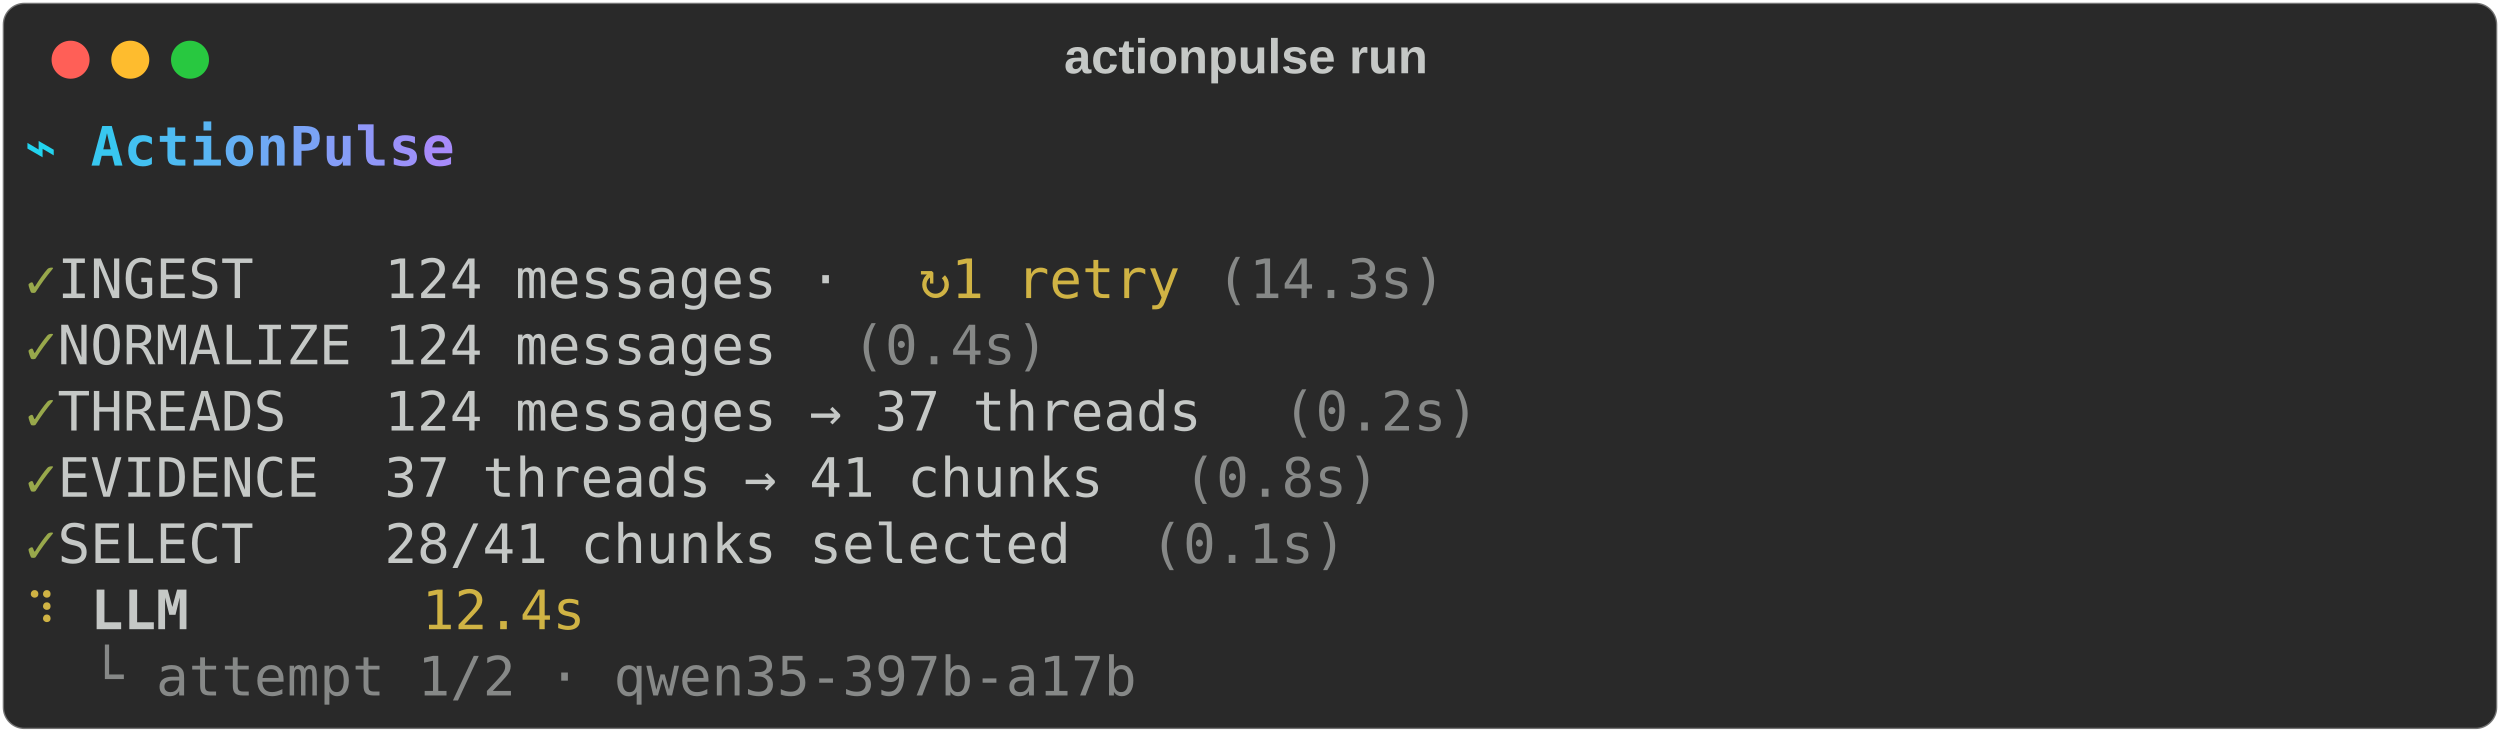
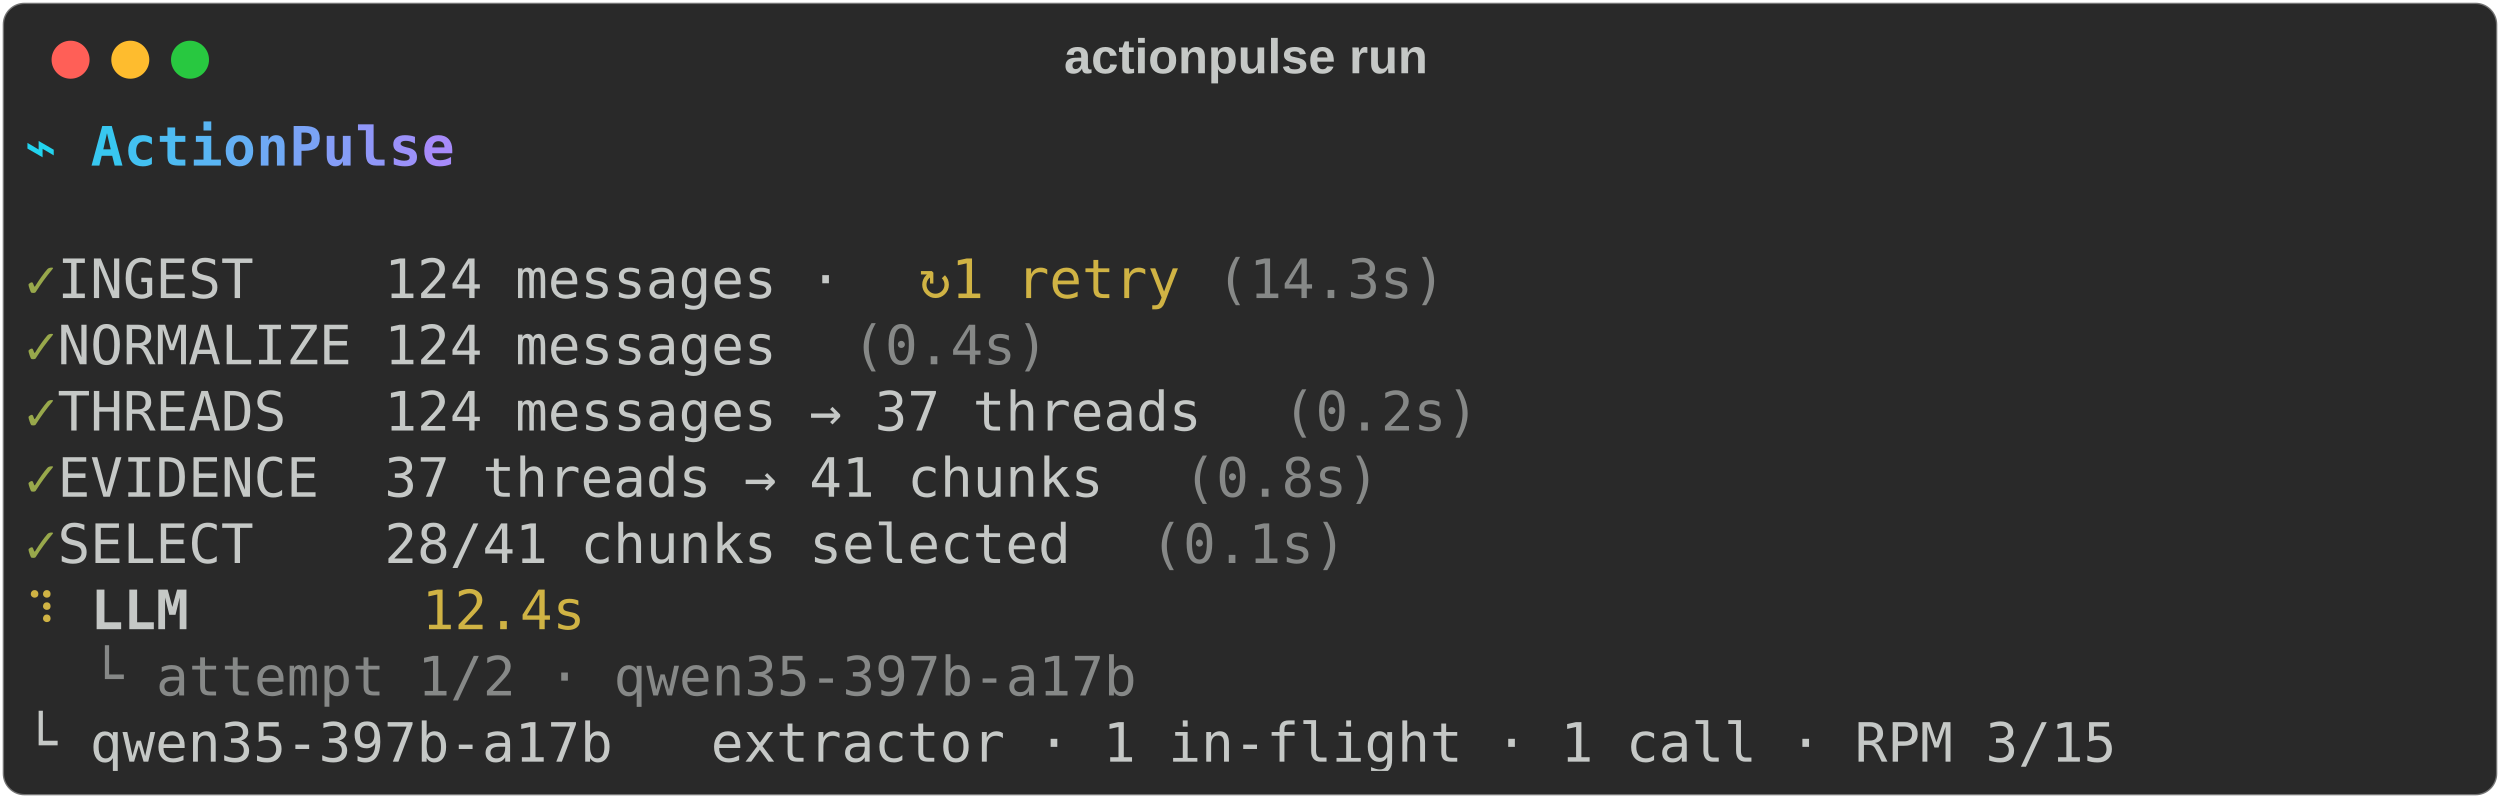
- <svg xmlns="http://www.w3.org/2000/svg" class="rich-terminal" viewBox="0 0 921 269.6">
+ <svg xmlns="http://www.w3.org/2000/svg" class="rich-terminal" viewBox="0 0 921 294.0">
  <style>

    @font-face {
        font-family: "Fira Code";
        src: local("FiraCode-Regular"),
                url("https://cdnjs.cloudflare.com/ajax/libs/firacode/6.2.0/woff2/FiraCode-Regular.woff2") format("woff2"),
                url("https://cdnjs.cloudflare.com/ajax/libs/firacode/6.2.0/woff/FiraCode-Regular.woff") format("woff");
        font-style: normal;
        font-weight: 400;
    }
    @font-face {
        font-family: "Fira Code";
        src: local("FiraCode-Bold"),
                url("https://cdnjs.cloudflare.com/ajax/libs/firacode/6.2.0/woff2/FiraCode-Bold.woff2") format("woff2"),
                url("https://cdnjs.cloudflare.com/ajax/libs/firacode/6.2.0/woff/FiraCode-Bold.woff") format("woff");
        font-style: bold;
        font-weight: 700;
    }

-     .terminal-381083472-matrix {
+     .terminal-2838363923-matrix {
        font-family: Fira Code, monospace;
        font-size: 20px;
        line-height: 24.4px;
        font-variant-east-asian: full-width;
    }

-     .terminal-381083472-title {
+     .terminal-2838363923-title {
        font-size: 18px;
        font-weight: bold;
        font-family: arial;
    }

-     .terminal-381083472-r1 { fill: #22d3ee;font-weight: bold }
- .terminal-381083472-r2 { fill: #2dcdef;font-weight: bold }
- .terminal-381083472-r3 { fill: #38c7f0;font-weight: bold }
- .terminal-381083472-r4 { fill: #43c1f1;font-weight: bold }
- .terminal-381083472-r5 { fill: #4ebbf2;font-weight: bold }
- .terminal-381083472-r6 { fill: #59b5f3;font-weight: bold }
- .terminal-381083472-r7 { fill: #64aff4;font-weight: bold }
- .terminal-381083472-r8 { fill: #6fa9f5;font-weight: bold }
- .terminal-381083472-r9 { fill: #7aa3f6;font-weight: bold }
- .terminal-381083472-r10 { fill: #859df7;font-weight: bold }
- .terminal-381083472-r11 { fill: #9097f8;font-weight: bold }
- .terminal-381083472-r12 { fill: #9b91f9;font-weight: bold }
- .terminal-381083472-r13 { fill: #a78bfa;font-weight: bold }
- .terminal-381083472-r14 { fill: #c5c8c6 }
- .terminal-381083472-r15 { fill: #98a84b }
- .terminal-381083472-r16 { fill: #d0b344 }
- .terminal-381083472-r17 { fill: #868887 }
- .terminal-381083472-r18 { fill: #c5c8c6;font-weight: bold }
+     .terminal-2838363923-r1 { fill: #22d3ee;font-weight: bold }
+ .terminal-2838363923-r2 { fill: #2dcdef;font-weight: bold }
+ .terminal-2838363923-r3 { fill: #38c7f0;font-weight: bold }
+ .terminal-2838363923-r4 { fill: #43c1f1;font-weight: bold }
+ .terminal-2838363923-r5 { fill: #4ebbf2;font-weight: bold }
+ .terminal-2838363923-r6 { fill: #59b5f3;font-weight: bold }
+ .terminal-2838363923-r7 { fill: #64aff4;font-weight: bold }
+ .terminal-2838363923-r8 { fill: #6fa9f5;font-weight: bold }
+ .terminal-2838363923-r9 { fill: #7aa3f6;font-weight: bold }
+ .terminal-2838363923-r10 { fill: #859df7;font-weight: bold }
+ .terminal-2838363923-r11 { fill: #9097f8;font-weight: bold }
+ .terminal-2838363923-r12 { fill: #9b91f9;font-weight: bold }
+ .terminal-2838363923-r13 { fill: #a78bfa;font-weight: bold }
+ .terminal-2838363923-r14 { fill: #c5c8c6 }
+ .terminal-2838363923-r15 { fill: #98a84b }
+ .terminal-2838363923-r16 { fill: #d0b344 }
+ .terminal-2838363923-r17 { fill: #868887 }
+ .terminal-2838363923-r18 { fill: #c5c8c6;font-weight: bold }
    </style>
  <defs>
-     <clipPath id="terminal-381083472-clip-terminal">
-       <rect x="0" y="0" width="901.8" height="218.6" />
+     <clipPath id="terminal-2838363923-clip-terminal">
+       <rect x="0" y="0" width="901.8" height="243.0" />
    </clipPath>
-     <clipPath id="terminal-381083472-line-0">
+     <clipPath id="terminal-2838363923-line-0">
      <rect x="0" y="1.5" width="902.8" height="24.65" />
    </clipPath>
-     <clipPath id="terminal-381083472-line-1">
+     <clipPath id="terminal-2838363923-line-1">
      <rect x="0" y="25.9" width="902.8" height="24.65" />
    </clipPath>
-     <clipPath id="terminal-381083472-line-2">
+     <clipPath id="terminal-2838363923-line-2">
      <rect x="0" y="50.3" width="902.8" height="24.65" />
    </clipPath>
-     <clipPath id="terminal-381083472-line-3">
+     <clipPath id="terminal-2838363923-line-3">
      <rect x="0" y="74.7" width="902.8" height="24.65" />
    </clipPath>
-     <clipPath id="terminal-381083472-line-4">
+     <clipPath id="terminal-2838363923-line-4">
      <rect x="0" y="99.1" width="902.8" height="24.65" />
    </clipPath>
-     <clipPath id="terminal-381083472-line-5">
+     <clipPath id="terminal-2838363923-line-5">
      <rect x="0" y="123.5" width="902.8" height="24.65" />
    </clipPath>
-     <clipPath id="terminal-381083472-line-6">
+     <clipPath id="terminal-2838363923-line-6">
      <rect x="0" y="147.9" width="902.8" height="24.65" />
    </clipPath>
-     <clipPath id="terminal-381083472-line-7">
+     <clipPath id="terminal-2838363923-line-7">
      <rect x="0" y="172.3" width="902.8" height="24.65" />
    </clipPath>
+     <clipPath id="terminal-2838363923-line-8">
+       <rect x="0" y="196.7" width="902.8" height="24.65" />
+     </clipPath>
  </defs>
-   <rect fill="#292929" stroke="rgba(255,255,255,0.35)" stroke-width="1" x="1" y="1" width="919" height="267.6" rx="8" />
-   <text class="terminal-381083472-title" fill="#c5c8c6" text-anchor="middle" x="459" y="27">actionpulse run</text>
+   <rect fill="#292929" stroke="rgba(255,255,255,0.35)" stroke-width="1" x="1" y="1" width="919" height="292" rx="8" />
+   <text class="terminal-2838363923-title" fill="#c5c8c6" text-anchor="middle" x="459" y="27">actionpulse run</text>
  <g transform="translate(26,22)">
    <circle cx="0" cy="0" r="7" fill="#ff5f57" />
    <circle cx="22" cy="0" r="7" fill="#febc2e" />
    <circle cx="44" cy="0" r="7" fill="#28c840" />
  </g>
-   <g transform="translate(9, 41)" clip-path="url(#terminal-381083472-clip-terminal)">
-     <g class="terminal-381083472-matrix">
-       <text class="terminal-381083472-r1" x="0" y="20" textLength="12.2" clip-path="url(#terminal-381083472-line-0)">⌁</text>
-       <text class="terminal-381083472-r3" x="24.4" y="20" textLength="12.2" clip-path="url(#terminal-381083472-line-0)">A</text>
-       <text class="terminal-381083472-r4" x="36.6" y="20" textLength="12.2" clip-path="url(#terminal-381083472-line-0)">c</text>
-       <text class="terminal-381083472-r5" x="48.8" y="20" textLength="12.2" clip-path="url(#terminal-381083472-line-0)">t</text>
-       <text class="terminal-381083472-r6" x="61" y="20" textLength="12.2" clip-path="url(#terminal-381083472-line-0)">i</text>
-       <text class="terminal-381083472-r7" x="73.2" y="20" textLength="12.2" clip-path="url(#terminal-381083472-line-0)">o</text>
-       <text class="terminal-381083472-r8" x="85.4" y="20" textLength="12.2" clip-path="url(#terminal-381083472-line-0)">n</text>
-       <text class="terminal-381083472-r9" x="97.6" y="20" textLength="12.2" clip-path="url(#terminal-381083472-line-0)">P</text>
-       <text class="terminal-381083472-r10" x="109.8" y="20" textLength="12.2" clip-path="url(#terminal-381083472-line-0)">u</text>
-       <text class="terminal-381083472-r11" x="122" y="20" textLength="12.2" clip-path="url(#terminal-381083472-line-0)">l</text>
-       <text class="terminal-381083472-r12" x="134.2" y="20" textLength="12.2" clip-path="url(#terminal-381083472-line-0)">s</text>
-       <text class="terminal-381083472-r13" x="146.4" y="20" textLength="12.2" clip-path="url(#terminal-381083472-line-0)">e</text>
-       <text class="terminal-381083472-r14" x="902.8" y="20" textLength="12.2" clip-path="url(#terminal-381083472-line-0)">
+   <g transform="translate(9, 41)" clip-path="url(#terminal-2838363923-clip-terminal)">
+     <g class="terminal-2838363923-matrix">
+       <text class="terminal-2838363923-r1" x="0" y="20" textLength="12.2" clip-path="url(#terminal-2838363923-line-0)">⌁</text>
+       <text class="terminal-2838363923-r3" x="24.4" y="20" textLength="12.2" clip-path="url(#terminal-2838363923-line-0)">A</text>
+       <text class="terminal-2838363923-r4" x="36.6" y="20" textLength="12.2" clip-path="url(#terminal-2838363923-line-0)">c</text>
+       <text class="terminal-2838363923-r5" x="48.8" y="20" textLength="12.2" clip-path="url(#terminal-2838363923-line-0)">t</text>
+       <text class="terminal-2838363923-r6" x="61" y="20" textLength="12.2" clip-path="url(#terminal-2838363923-line-0)">i</text>
+       <text class="terminal-2838363923-r7" x="73.2" y="20" textLength="12.2" clip-path="url(#terminal-2838363923-line-0)">o</text>
+       <text class="terminal-2838363923-r8" x="85.4" y="20" textLength="12.2" clip-path="url(#terminal-2838363923-line-0)">n</text>
+       <text class="terminal-2838363923-r9" x="97.6" y="20" textLength="12.2" clip-path="url(#terminal-2838363923-line-0)">P</text>
+       <text class="terminal-2838363923-r10" x="109.8" y="20" textLength="12.2" clip-path="url(#terminal-2838363923-line-0)">u</text>
+       <text class="terminal-2838363923-r11" x="122" y="20" textLength="12.2" clip-path="url(#terminal-2838363923-line-0)">l</text>
+       <text class="terminal-2838363923-r12" x="134.2" y="20" textLength="12.2" clip-path="url(#terminal-2838363923-line-0)">s</text>
+       <text class="terminal-2838363923-r13" x="146.4" y="20" textLength="12.2" clip-path="url(#terminal-2838363923-line-0)">e</text>
+       <text class="terminal-2838363923-r14" x="902.8" y="20" textLength="12.2" clip-path="url(#terminal-2838363923-line-0)">
</text>
-       <text class="terminal-381083472-r14" x="902.8" y="44.4" textLength="12.2" clip-path="url(#terminal-381083472-line-1)">
+       <text class="terminal-2838363923-r14" x="902.8" y="44.4" textLength="12.2" clip-path="url(#terminal-2838363923-line-1)">
</text>
-       <text class="terminal-381083472-r15" x="0" y="68.8" textLength="12.2" clip-path="url(#terminal-381083472-line-2)">✓</text>
-       <text class="terminal-381083472-r14" x="12.2" y="68.8" textLength="317.2" clip-path="url(#terminal-381083472-line-2)"> INGEST    124 messages · </text>
-       <text class="terminal-381083472-r16" x="329.4" y="68.8" textLength="97.6" clip-path="url(#terminal-381083472-line-2)">↻1 retry</text>
-       <text class="terminal-381083472-r17" x="439.2" y="68.8" textLength="85.4" clip-path="url(#terminal-381083472-line-2)">(14.3s)</text>
-       <text class="terminal-381083472-r14" x="902.8" y="68.8" textLength="12.2" clip-path="url(#terminal-381083472-line-2)">
+       <text class="terminal-2838363923-r15" x="0" y="68.8" textLength="12.2" clip-path="url(#terminal-2838363923-line-2)">✓</text>
+       <text class="terminal-2838363923-r14" x="12.2" y="68.8" textLength="317.2" clip-path="url(#terminal-2838363923-line-2)"> INGEST    124 messages · </text>
+       <text class="terminal-2838363923-r16" x="329.4" y="68.8" textLength="97.6" clip-path="url(#terminal-2838363923-line-2)">↻1 retry</text>
+       <text class="terminal-2838363923-r17" x="439.2" y="68.8" textLength="85.4" clip-path="url(#terminal-2838363923-line-2)">(14.3s)</text>
+       <text class="terminal-2838363923-r14" x="902.8" y="68.8" textLength="12.2" clip-path="url(#terminal-2838363923-line-2)">
</text>
-       <text class="terminal-381083472-r15" x="0" y="93.2" textLength="12.2" clip-path="url(#terminal-381083472-line-3)">✓</text>
-       <text class="terminal-381083472-r14" x="12.2" y="93.2" textLength="292.8" clip-path="url(#terminal-381083472-line-3)"> NORMALIZE 124 messages </text>
-       <text class="terminal-381083472-r17" x="305" y="93.2" textLength="73.2" clip-path="url(#terminal-381083472-line-3)">(0.4s)</text>
-       <text class="terminal-381083472-r14" x="902.8" y="93.2" textLength="12.2" clip-path="url(#terminal-381083472-line-3)">
+       <text class="terminal-2838363923-r15" x="0" y="93.2" textLength="12.2" clip-path="url(#terminal-2838363923-line-3)">✓</text>
+       <text class="terminal-2838363923-r14" x="12.2" y="93.2" textLength="292.8" clip-path="url(#terminal-2838363923-line-3)"> NORMALIZE 124 messages </text>
+       <text class="terminal-2838363923-r17" x="305" y="93.2" textLength="73.2" clip-path="url(#terminal-2838363923-line-3)">(0.4s)</text>
+       <text class="terminal-2838363923-r14" x="902.8" y="93.2" textLength="12.2" clip-path="url(#terminal-2838363923-line-3)">
</text>
-       <text class="terminal-381083472-r15" x="0" y="117.6" textLength="12.2" clip-path="url(#terminal-381083472-line-4)">✓</text>
-       <text class="terminal-381083472-r14" x="12.2" y="117.6" textLength="451.4" clip-path="url(#terminal-381083472-line-4)"> THREADS   124 messages → 37 threads </text>
-       <text class="terminal-381083472-r17" x="463.6" y="117.6" textLength="73.2" clip-path="url(#terminal-381083472-line-4)">(0.2s)</text>
-       <text class="terminal-381083472-r14" x="902.8" y="117.6" textLength="12.2" clip-path="url(#terminal-381083472-line-4)">
+       <text class="terminal-2838363923-r15" x="0" y="117.6" textLength="12.2" clip-path="url(#terminal-2838363923-line-4)">✓</text>
+       <text class="terminal-2838363923-r14" x="12.2" y="117.6" textLength="451.4" clip-path="url(#terminal-2838363923-line-4)"> THREADS   124 messages → 37 threads </text>
+       <text class="terminal-2838363923-r17" x="463.6" y="117.6" textLength="73.2" clip-path="url(#terminal-2838363923-line-4)">(0.2s)</text>
+       <text class="terminal-2838363923-r14" x="902.8" y="117.6" textLength="12.2" clip-path="url(#terminal-2838363923-line-4)">
</text>
-       <text class="terminal-381083472-r15" x="0" y="142" textLength="12.2" clip-path="url(#terminal-381083472-line-5)">✓</text>
-       <text class="terminal-381083472-r14" x="12.2" y="142" textLength="414.8" clip-path="url(#terminal-381083472-line-5)"> EVIDENCE  37 threads → 41 chunks </text>
-       <text class="terminal-381083472-r17" x="427" y="142" textLength="73.2" clip-path="url(#terminal-381083472-line-5)">(0.8s)</text>
-       <text class="terminal-381083472-r14" x="902.8" y="142" textLength="12.2" clip-path="url(#terminal-381083472-line-5)">
+       <text class="terminal-2838363923-r15" x="0" y="142" textLength="12.2" clip-path="url(#terminal-2838363923-line-5)">✓</text>
+       <text class="terminal-2838363923-r14" x="12.2" y="142" textLength="414.8" clip-path="url(#terminal-2838363923-line-5)"> EVIDENCE  37 threads → 41 chunks </text>
+       <text class="terminal-2838363923-r17" x="427" y="142" textLength="73.2" clip-path="url(#terminal-2838363923-line-5)">(0.8s)</text>
+       <text class="terminal-2838363923-r14" x="902.8" y="142" textLength="12.2" clip-path="url(#terminal-2838363923-line-5)">
</text>
-       <text class="terminal-381083472-r15" x="0" y="166.4" textLength="12.2" clip-path="url(#terminal-381083472-line-6)">✓</text>
-       <text class="terminal-381083472-r14" x="12.2" y="166.4" textLength="402.6" clip-path="url(#terminal-381083472-line-6)"> SELECT    28/41 chunks selected </text>
-       <text class="terminal-381083472-r17" x="414.8" y="166.4" textLength="73.2" clip-path="url(#terminal-381083472-line-6)">(0.1s)</text>
-       <text class="terminal-381083472-r14" x="902.8" y="166.4" textLength="12.2" clip-path="url(#terminal-381083472-line-6)">
+       <text class="terminal-2838363923-r15" x="0" y="166.4" textLength="12.2" clip-path="url(#terminal-2838363923-line-6)">✓</text>
+       <text class="terminal-2838363923-r14" x="12.2" y="166.4" textLength="402.6" clip-path="url(#terminal-2838363923-line-6)"> SELECT    28/41 chunks selected </text>
+       <text class="terminal-2838363923-r17" x="414.8" y="166.4" textLength="73.2" clip-path="url(#terminal-2838363923-line-6)">(0.1s)</text>
+       <text class="terminal-2838363923-r14" x="902.8" y="166.4" textLength="12.2" clip-path="url(#terminal-2838363923-line-6)">
</text>
-       <text class="terminal-381083472-r16" x="0" y="190.8" textLength="12.2" clip-path="url(#terminal-381083472-line-7)">⠹</text>
-       <text class="terminal-381083472-r18" x="24.4" y="190.8" textLength="109.8" clip-path="url(#terminal-381083472-line-7)">LLM      </text>
-       <text class="terminal-381083472-r16" x="146.4" y="190.8" textLength="61" clip-path="url(#terminal-381083472-line-7)">12.4s</text>
-       <text class="terminal-381083472-r14" x="902.8" y="190.8" textLength="12.2" clip-path="url(#terminal-381083472-line-7)">
+       <text class="terminal-2838363923-r16" x="0" y="190.8" textLength="12.2" clip-path="url(#terminal-2838363923-line-7)">⠹</text>
+       <text class="terminal-2838363923-r18" x="24.4" y="190.8" textLength="109.8" clip-path="url(#terminal-2838363923-line-7)">LLM      </text>
+       <text class="terminal-2838363923-r16" x="146.4" y="190.8" textLength="61" clip-path="url(#terminal-2838363923-line-7)">12.4s</text>
+       <text class="terminal-2838363923-r14" x="902.8" y="190.8" textLength="12.2" clip-path="url(#terminal-2838363923-line-7)">
</text>
-       <text class="terminal-381083472-r17" x="24.4" y="215.2" textLength="390.4" clip-path="url(#terminal-381083472-line-8)">└ attempt 1/2 · qwen35-397b-a17b</text>
-       <text class="terminal-381083472-r14" x="902.8" y="215.2" textLength="12.2" clip-path="url(#terminal-381083472-line-8)">
+       <text class="terminal-2838363923-r17" x="24.4" y="215.2" textLength="390.4" clip-path="url(#terminal-2838363923-line-8)">└ attempt 1/2 · qwen35-397b-a17b</text>
+       <text class="terminal-2838363923-r14" x="902.8" y="215.2" textLength="12.2" clip-path="url(#terminal-2838363923-line-8)">
+ </text>
+       <text class="terminal-2838363923-r14" x="0" y="239.6" textLength="805.2" clip-path="url(#terminal-2838363923-line-9)">  └ qwen35-397b-a17b   extractor · 1 in-flight · 1 call · RPM 3/15</text>
+       <text class="terminal-2838363923-r14" x="902.8" y="239.6" textLength="12.2" clip-path="url(#terminal-2838363923-line-9)">
</text>
    </g>
  </g>
</svg>
